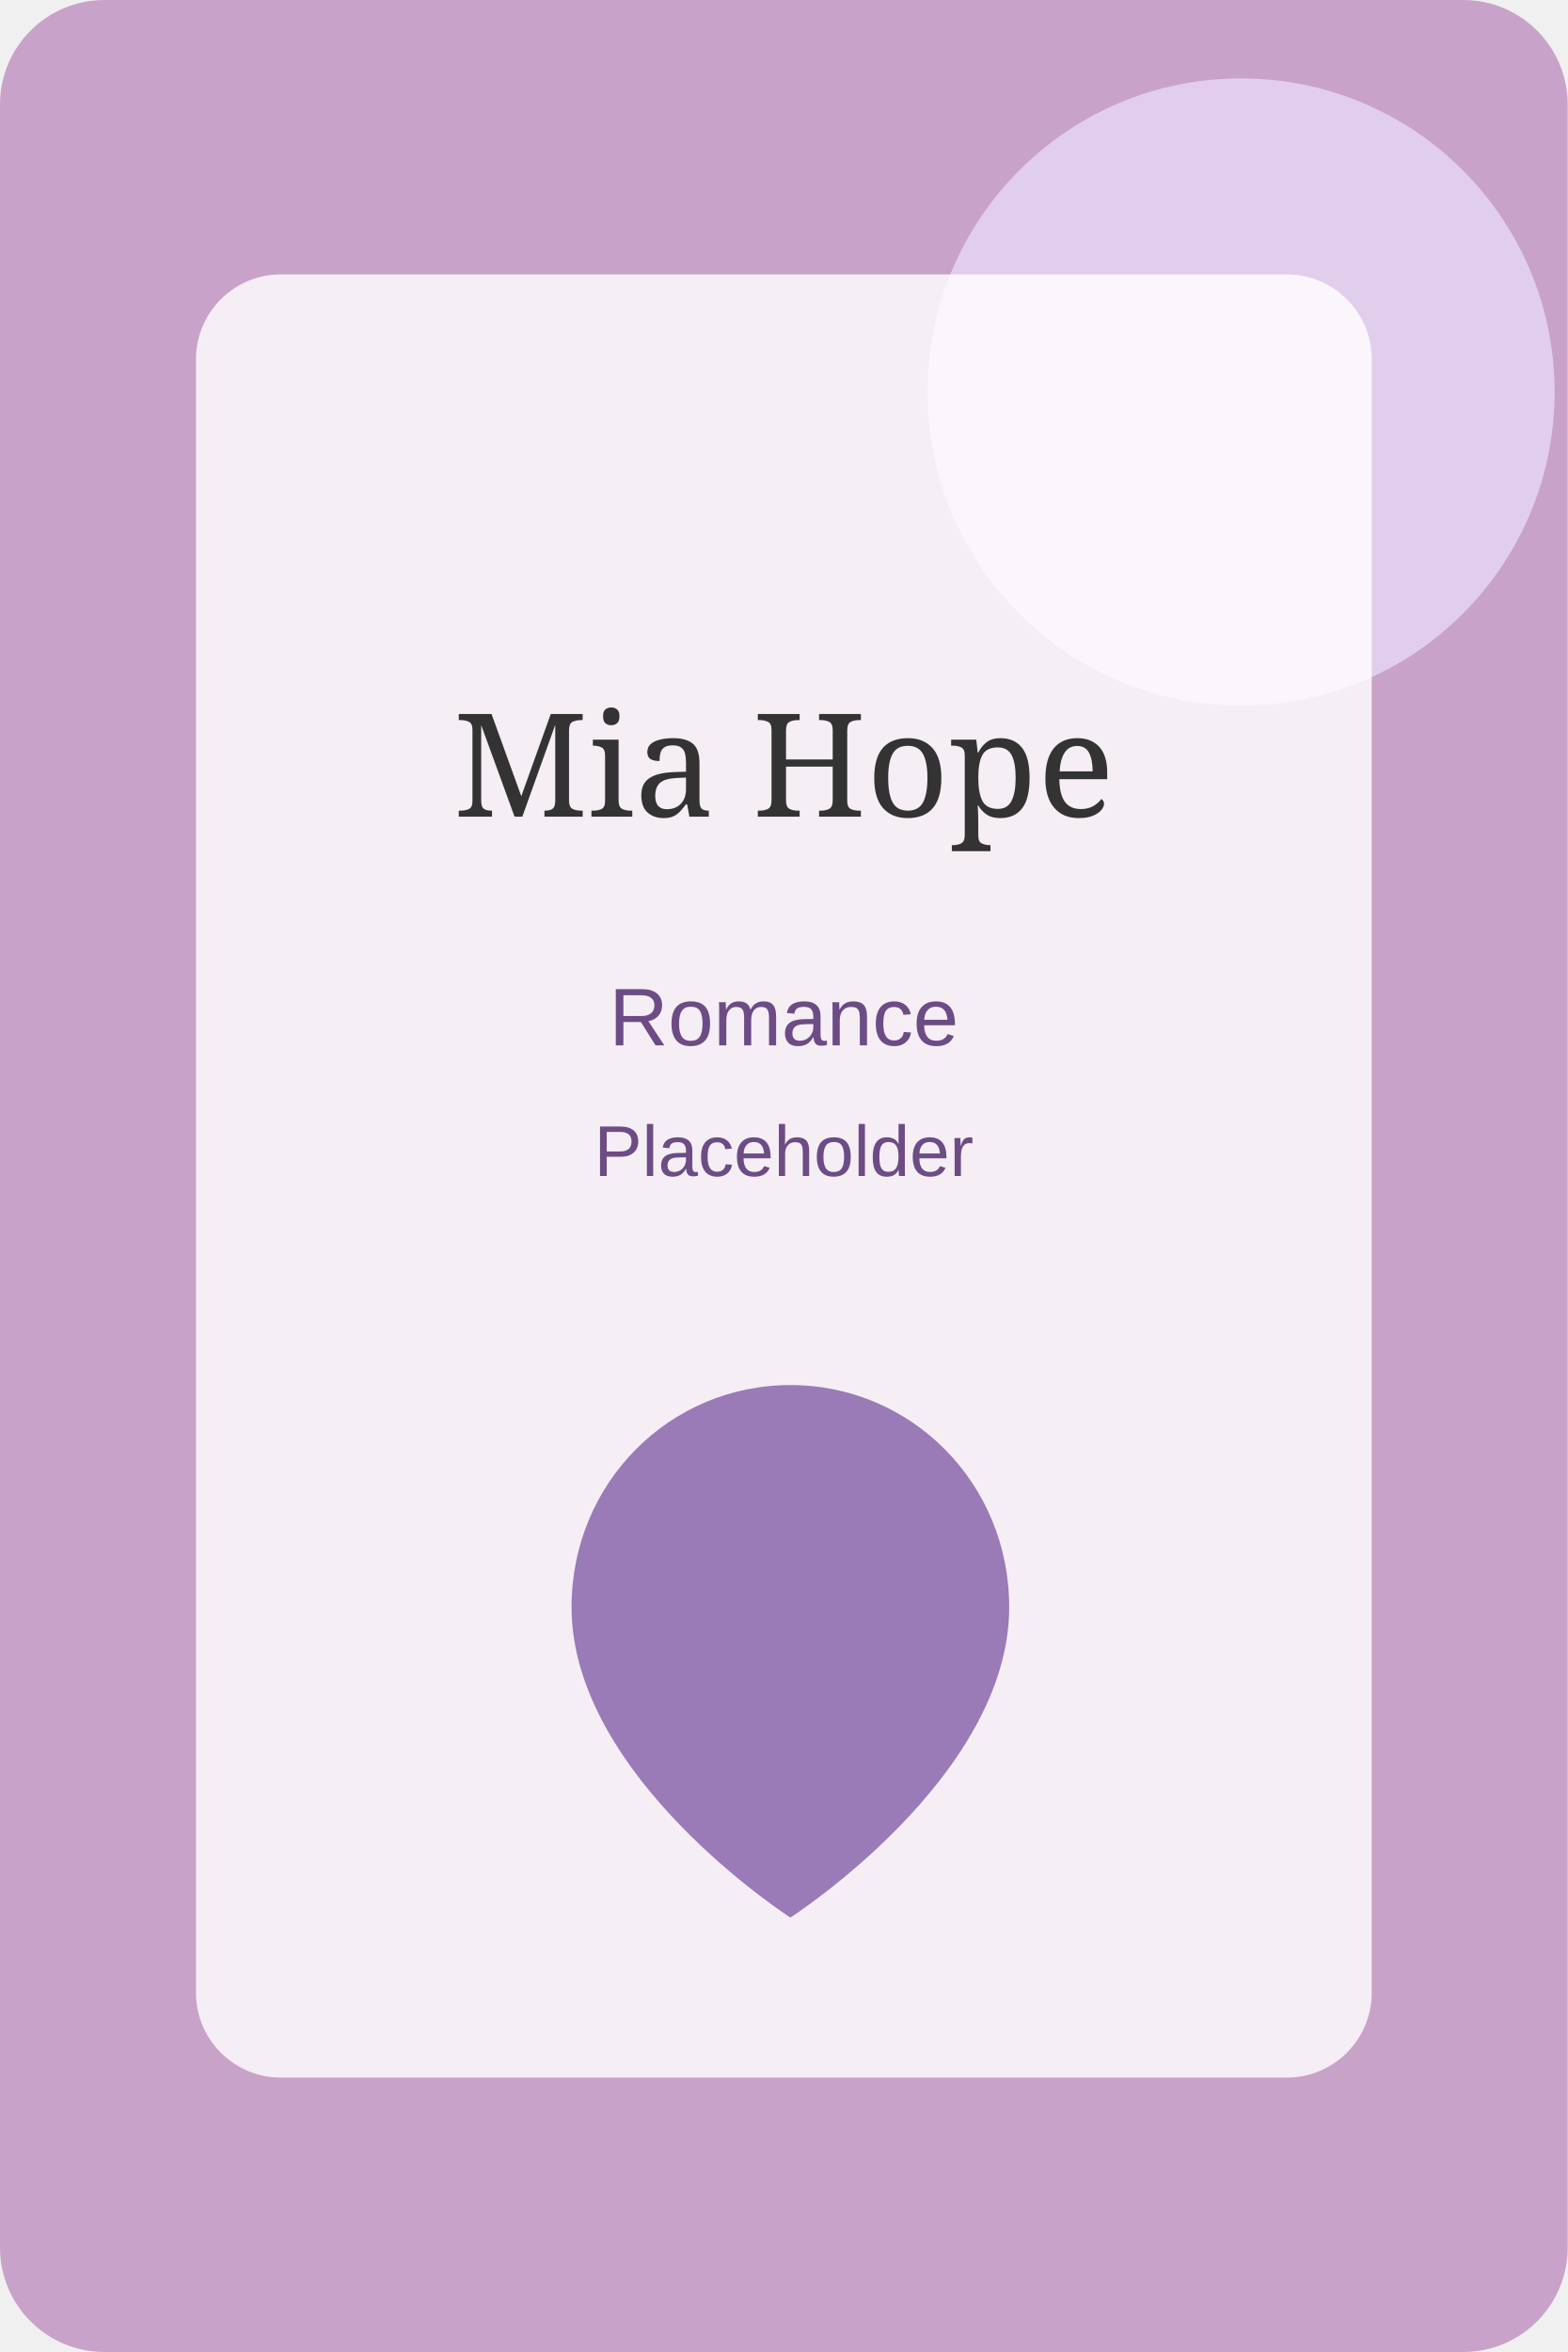
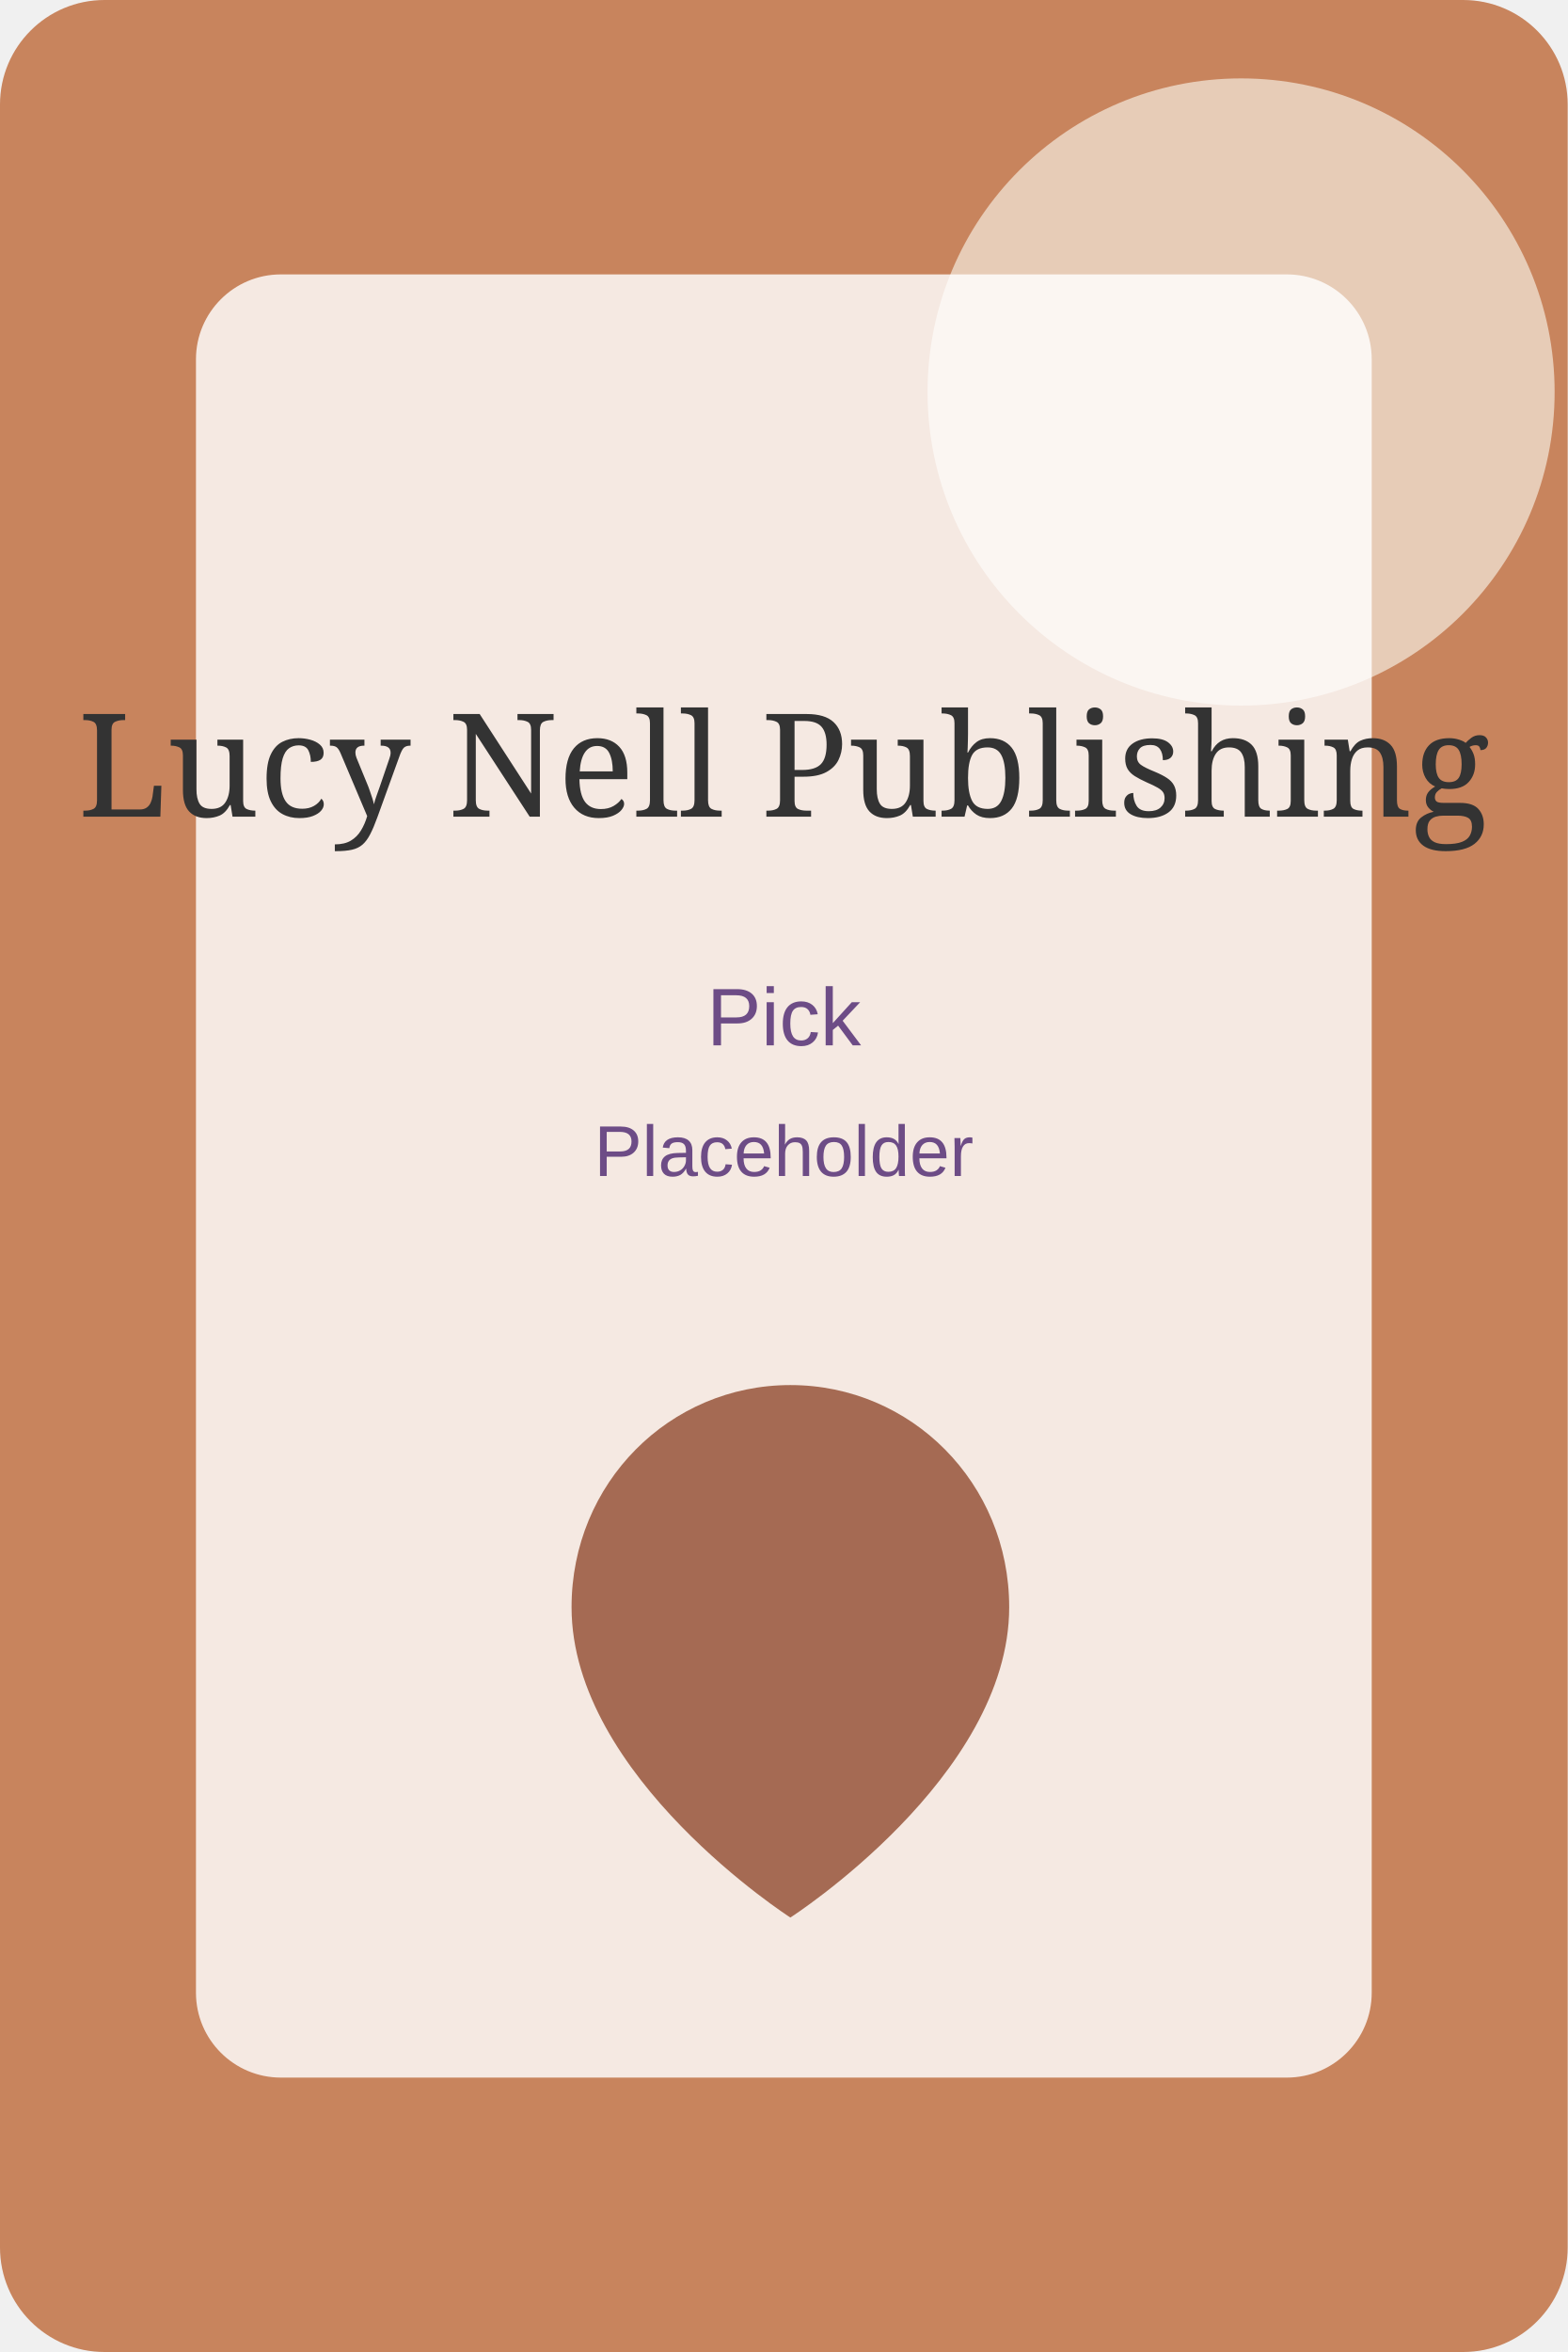
<svg xmlns="http://www.w3.org/2000/svg" width="480" height="720" viewBox="0 0 480 720" role="img" aria-labelledby="title desc">
-   <rect width="480" height="720" rx="32" fill="#c8a2c8" />
-   <circle cx="380" cy="120" r="96" fill="#eadcf8" opacity=".75" />
+   <rect width="480" height="720" rx="32" fill="#c8845d" />
+   <circle cx="380" cy="120" r="96" fill="#f2e4d5" opacity=".75" />
  <rect x="60" y="84" width="360" height="552" rx="26" fill="#fff" opacity=".82" />
-   <text x="240" y="250" text-anchor="middle" font-family="Georgia, serif" font-size="44" fill="#333333">Mia Hope</text>
-   <text x="240" y="320" text-anchor="middle" font-family="Arial, sans-serif" font-size="25" fill="#6d4c86">Romance</text>
+   <text x="240" y="250" text-anchor="middle" font-family="Georgia, serif" font-size="44" fill="#333333">Lucy Nell Publishing</text>
+   <text x="240" y="320" text-anchor="middle" font-family="Arial, sans-serif" font-size="25" fill="#6d4c86">Pick</text>
  <text x="240" y="360" text-anchor="middle" font-family="Arial, sans-serif" font-size="22" fill="#6d4c86">Placeholder</text>
-   <path d="M175 492c0-38 30-68 67-68s67 30 67 68c0 52-67 95-67 95s-67-43-67-95z" fill="#8e6aae" opacity=".88" />
+   <path d="M175 492c0-38 30-68 67-68s67 30 67 68c0 52-67 95-67 95s-67-43-67-95z" fill="#9a5a3f" opacity=".88" />
</svg>
